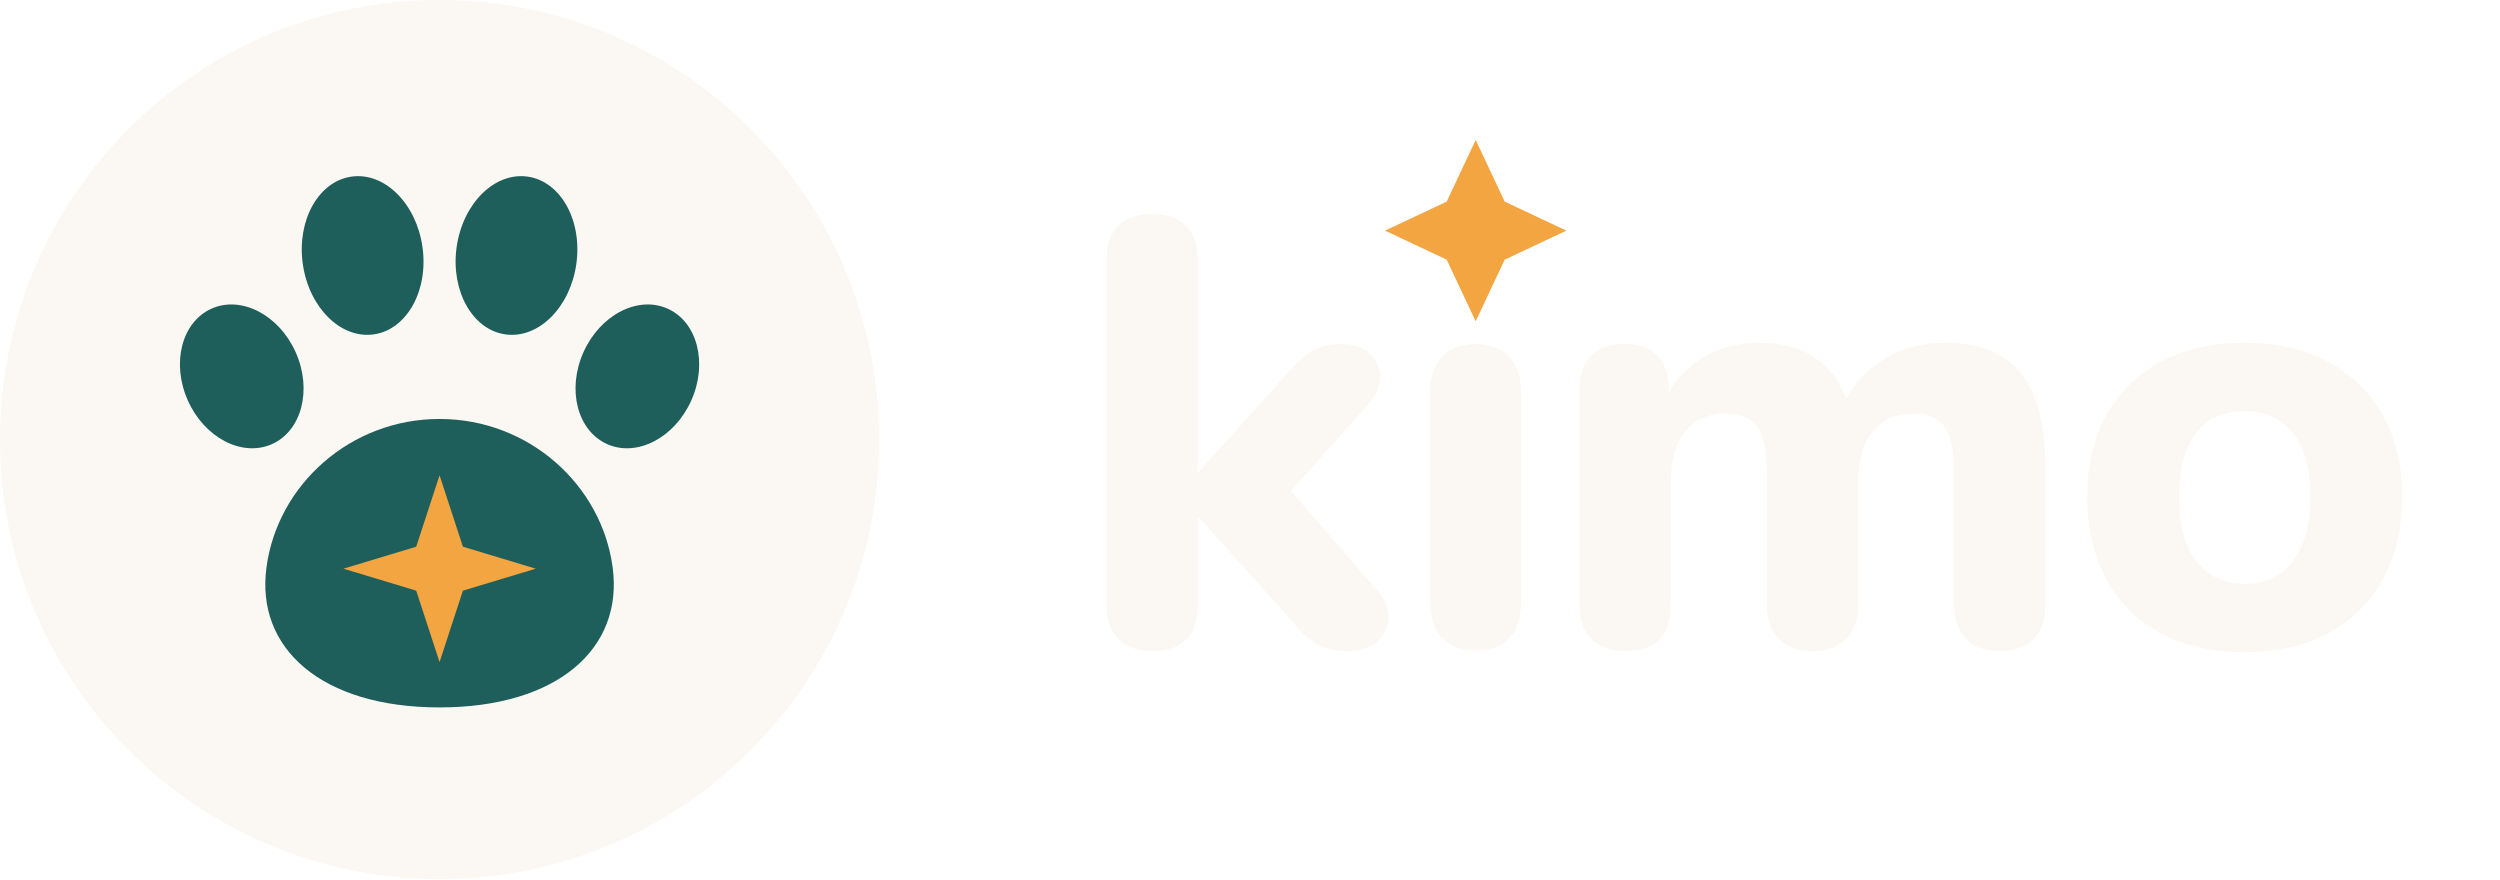
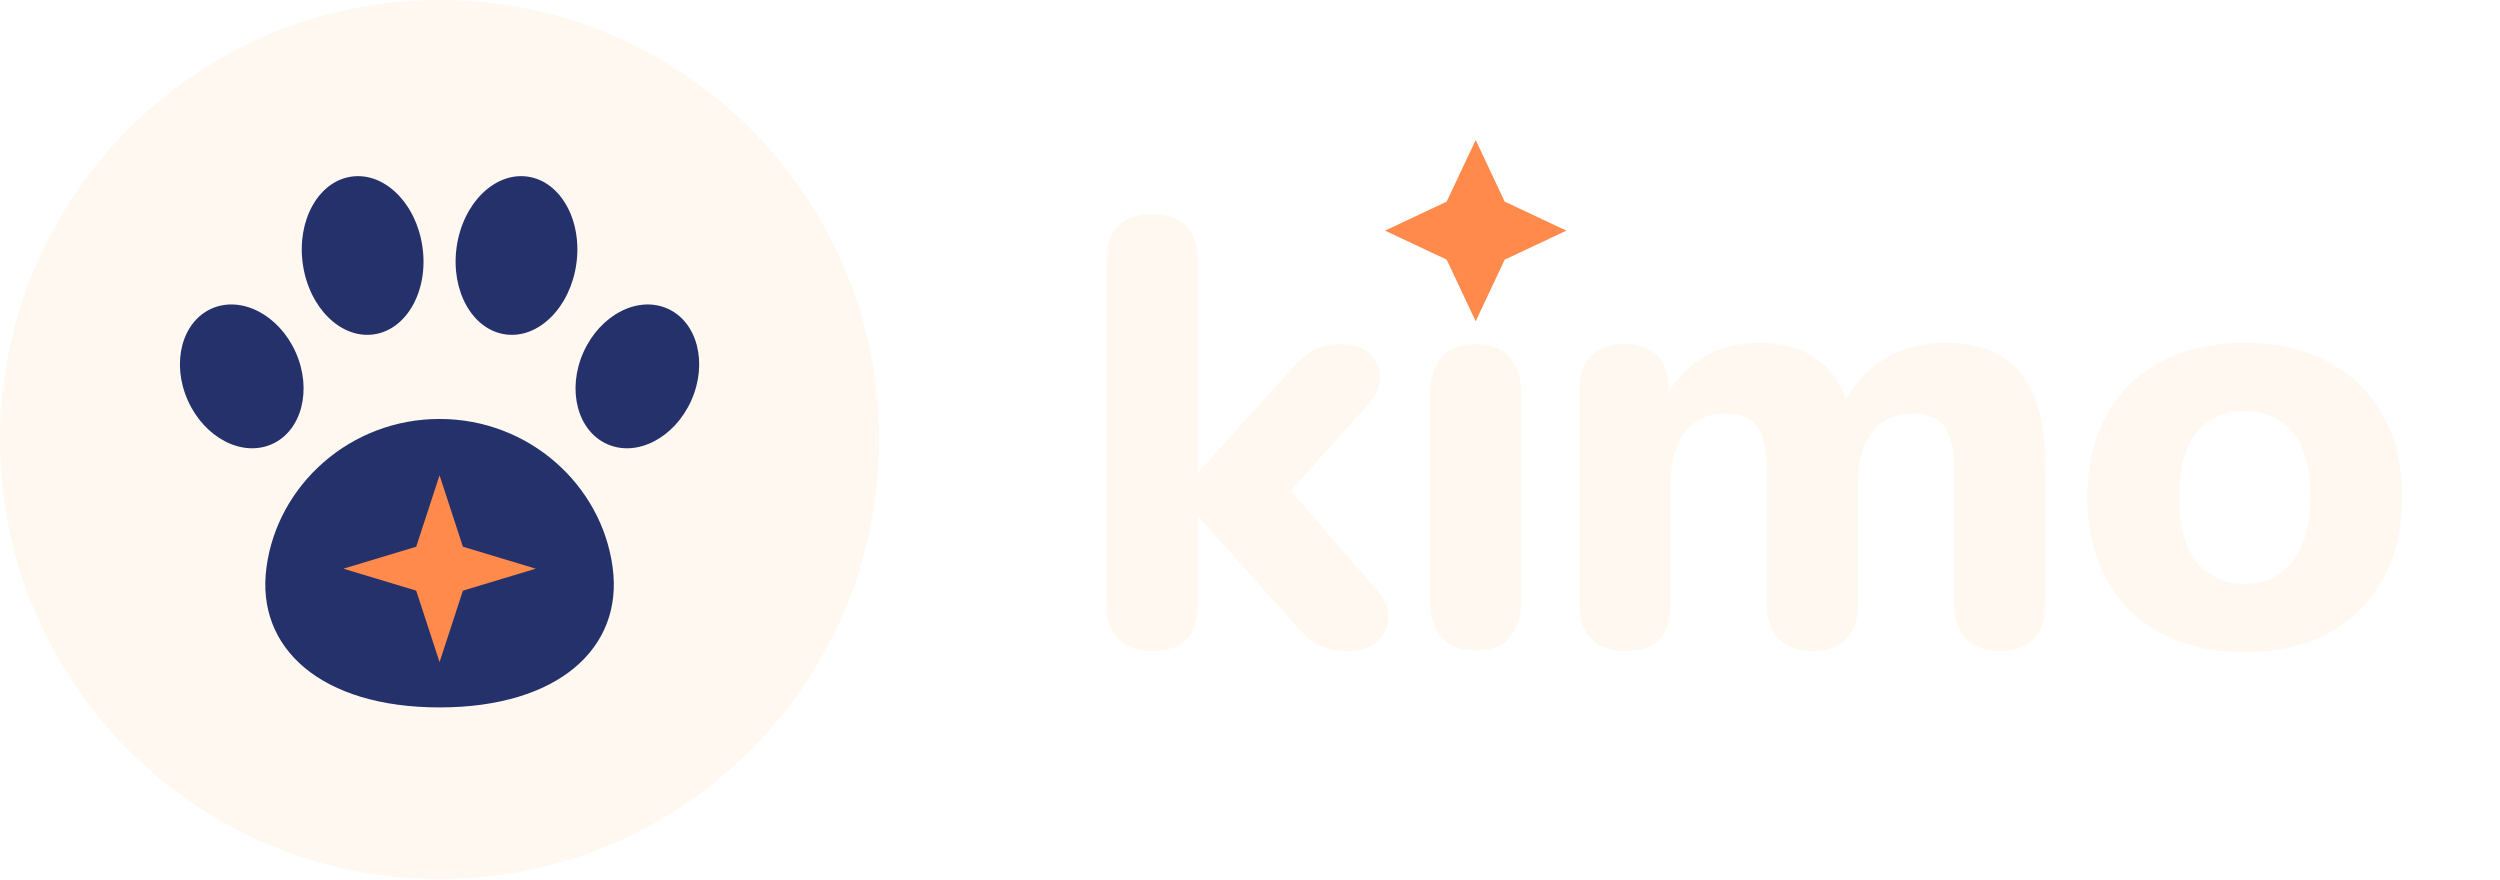
<svg xmlns="http://www.w3.org/2000/svg" viewBox="0 0 182 64" role="img" aria-label="Kimo">
-   <circle cx="32" cy="32" r="32" fill="#FBF8F3" />
-   <g fill="#1F5F5B">
+   <circle cx="32" cy="32" r="32" fill="#FFF8F0" />
+   <g fill="#24316B">
    <path d="M32 51.5c-8.6 0-13.4-4.3-12.6-10.2.8-6 6.1-10.8 12.6-10.8s11.8 4.8 12.6 10.8c.8 5.9-4 10.2-12.6 10.2z" />
    <ellipse cx="17.6" cy="27.4" rx="4.3" ry="5.4" transform="rotate(-24 17.6 27.4)" />
    <ellipse cx="26.4" cy="18.6" rx="4.4" ry="5.8" transform="rotate(-8 26.4 18.6)" />
    <ellipse cx="37.6" cy="18.6" rx="4.4" ry="5.8" transform="rotate(8 37.6 18.6)" />
    <ellipse cx="46.4" cy="27.4" rx="4.3" ry="5.4" transform="rotate(24 46.4 27.4)" />
  </g>
-   <path fill="#F2A541" d="M32 34.6l1.7 5.2 5.3 1.6-5.3 1.6L32 48.2l-1.7-5.2-5.3-1.6 5.3-1.6z" />
-   <path fill="#FBF8F3" d="M83.896 47.396Q82.268 47.396 81.41 46.516Q80.552 45.636 80.552 44.008V18.972Q80.552 17.3 81.41 16.442Q82.268 15.584 83.896 15.584Q85.48 15.584 86.338 16.442Q87.196 17.3 87.196 18.972V34.328H87.284L93.664 27.244Q94.632 26.144 95.446 25.594Q96.26 25.044 97.624 25.044Q98.988 25.044 99.714 25.748Q100.44 26.452 100.462 27.442Q100.484 28.432 99.604 29.444L92.872 36.968V34.46L100.352 43.084Q101.188 44.096 101.078 45.108Q100.968 46.12 100.176 46.758Q99.384 47.396 98.152 47.396Q96.656 47.396 95.754 46.824Q94.852 46.252 93.928 45.064L87.284 37.672H87.196V44.008Q87.196 47.396 83.896 47.396ZM107.448 47.352Q105.82 47.352 104.962 46.406Q104.104 45.46 104.104 43.744V28.696Q104.104 26.936 104.962 25.99Q105.82 25.044 107.448 25.044Q109.032 25.044 109.89 25.99Q110.748 26.936 110.748 28.696V43.744Q110.748 45.46 109.912 46.406Q109.076 47.352 107.448 47.352ZM118.328 47.396Q116.7 47.396 115.842 46.516Q114.984 45.636 114.984 44.008V28.388Q114.984 26.76 115.842 25.902Q116.7 25.044 118.24 25.044Q119.824 25.044 120.66 25.902Q121.496 26.76 121.496 28.388V31.204L121.012 29.444Q121.892 27.42 123.74 26.188Q125.588 24.956 128.096 24.956Q130.604 24.956 132.276 26.144Q133.948 27.332 134.652 29.796H134.036Q135.004 27.552 137.006 26.254Q139.008 24.956 141.604 24.956Q144.112 24.956 145.718 25.946Q147.324 26.936 148.116 28.938Q148.908 30.94 148.908 34.02V44.008Q148.908 45.636 148.05 46.516Q147.192 47.396 145.608 47.396Q143.98 47.396 143.122 46.516Q142.264 45.636 142.264 44.008V34.24Q142.264 32.084 141.582 31.094Q140.9 30.104 139.272 30.104Q137.38 30.104 136.324 31.424Q135.268 32.744 135.268 35.164V44.008Q135.268 45.636 134.41 46.516Q133.552 47.396 131.968 47.396Q130.384 47.396 129.504 46.516Q128.624 45.636 128.624 44.008V34.24Q128.624 32.084 127.942 31.094Q127.26 30.104 125.632 30.104Q123.74 30.104 122.684 31.424Q121.628 32.744 121.628 35.164V44.008Q121.628 47.396 118.328 47.396ZM163.396 47.484Q159.92 47.484 157.346 46.12Q154.772 44.756 153.364 42.204Q151.956 39.652 151.956 36.176Q151.956 33.58 152.748 31.512Q153.54 29.444 155.058 27.97Q156.576 26.496 158.688 25.726Q160.8 24.956 163.396 24.956Q166.872 24.956 169.446 26.32Q172.02 27.684 173.45 30.192Q174.88 32.7 174.88 36.176Q174.88 38.816 174.066 40.884Q173.252 42.952 171.756 44.448Q170.26 45.944 168.126 46.714Q165.992 47.484 163.396 47.484ZM163.396 42.512Q164.848 42.512 165.904 41.808Q166.96 41.104 167.576 39.718Q168.192 38.332 168.192 36.176Q168.192 32.964 166.872 31.446Q165.552 29.928 163.396 29.928Q161.988 29.928 160.91 30.588Q159.832 31.248 159.238 32.634Q158.644 34.02 158.644 36.176Q158.644 39.388 159.964 40.95Q161.284 42.512 163.396 42.512Z" />
-   <path fill="#F2A541" d="M107.43 10.19L109.542 14.678L114.03 16.79L109.542 18.902L107.43 23.39L105.318 18.902L100.83 16.79L105.318 14.678Z" />
+   <path fill="#FF8A4C" d="M32 34.6l1.7 5.2 5.3 1.6-5.3 1.6L32 48.2l-1.7-5.2-5.3-1.6 5.3-1.6z" />
+   <path fill="#FFF8F0" d="M83.896 47.396Q82.268 47.396 81.41 46.516Q80.552 45.636 80.552 44.008V18.972Q80.552 17.3 81.41 16.442Q82.268 15.584 83.896 15.584Q85.48 15.584 86.338 16.442Q87.196 17.3 87.196 18.972V34.328H87.284L93.664 27.244Q94.632 26.144 95.446 25.594Q96.26 25.044 97.624 25.044Q98.988 25.044 99.714 25.748Q100.44 26.452 100.462 27.442Q100.484 28.432 99.604 29.444L92.872 36.968V34.46L100.352 43.084Q101.188 44.096 101.078 45.108Q100.968 46.12 100.176 46.758Q99.384 47.396 98.152 47.396Q96.656 47.396 95.754 46.824Q94.852 46.252 93.928 45.064L87.284 37.672H87.196V44.008Q87.196 47.396 83.896 47.396ZM107.448 47.352Q105.82 47.352 104.962 46.406Q104.104 45.46 104.104 43.744V28.696Q104.104 26.936 104.962 25.99Q105.82 25.044 107.448 25.044Q109.032 25.044 109.89 25.99Q110.748 26.936 110.748 28.696V43.744Q110.748 45.46 109.912 46.406Q109.076 47.352 107.448 47.352ZM118.328 47.396Q116.7 47.396 115.842 46.516Q114.984 45.636 114.984 44.008V28.388Q114.984 26.76 115.842 25.902Q116.7 25.044 118.24 25.044Q119.824 25.044 120.66 25.902Q121.496 26.76 121.496 28.388V31.204L121.012 29.444Q121.892 27.42 123.74 26.188Q125.588 24.956 128.096 24.956Q130.604 24.956 132.276 26.144Q133.948 27.332 134.652 29.796H134.036Q135.004 27.552 137.006 26.254Q139.008 24.956 141.604 24.956Q144.112 24.956 145.718 25.946Q147.324 26.936 148.116 28.938Q148.908 30.94 148.908 34.02V44.008Q148.908 45.636 148.05 46.516Q147.192 47.396 145.608 47.396Q143.98 47.396 143.122 46.516Q142.264 45.636 142.264 44.008V34.24Q142.264 32.084 141.582 31.094Q140.9 30.104 139.272 30.104Q137.38 30.104 136.324 31.424Q135.268 32.744 135.268 35.164V44.008Q135.268 45.636 134.41 46.516Q133.552 47.396 131.968 47.396Q130.384 47.396 129.504 46.516Q128.624 45.636 128.624 44.008V34.24Q128.624 32.084 127.942 31.094Q127.26 30.104 125.632 30.104Q123.74 30.104 122.684 31.424Q121.628 32.744 121.628 35.164V44.008Q121.628 47.396 118.328 47.396ZM163.396 47.484Q159.92 47.484 157.346 46.12Q154.772 44.756 153.364 42.204Q151.956 39.652 151.956 36.176Q151.956 33.58 152.748 31.512Q153.54 29.444 155.058 27.97Q156.576 26.496 158.688 25.726Q160.8 24.956 163.396 24.956Q166.872 24.956 169.446 26.32Q172.02 27.684 173.45 30.192Q174.88 32.7 174.88 36.176Q174.88 38.816 174.066 40.884Q173.252 42.952 171.756 44.448Q170.26 45.944 168.126 46.714Q165.992 47.484 163.396 47.484ZM163.396 42.512Q164.848 42.512 165.904 41.808Q166.96 41.104 167.576 39.718Q168.192 38.332 168.192 36.176Q168.192 32.964 166.872 31.446Q165.552 29.928 163.396 29.928Q161.988 29.928 160.91 30.588Q159.832 31.248 159.238 32.634Q158.644 34.02 158.644 36.176Q158.644 39.388 159.964 40.95Q161.284 42.512 163.396 42.512Z" />
+   <path fill="#FF8A4C" d="M107.43 10.19L109.542 14.678L114.03 16.79L109.542 18.902L107.43 23.39L105.318 18.902L100.83 16.79L105.318 14.678Z" />
</svg>
